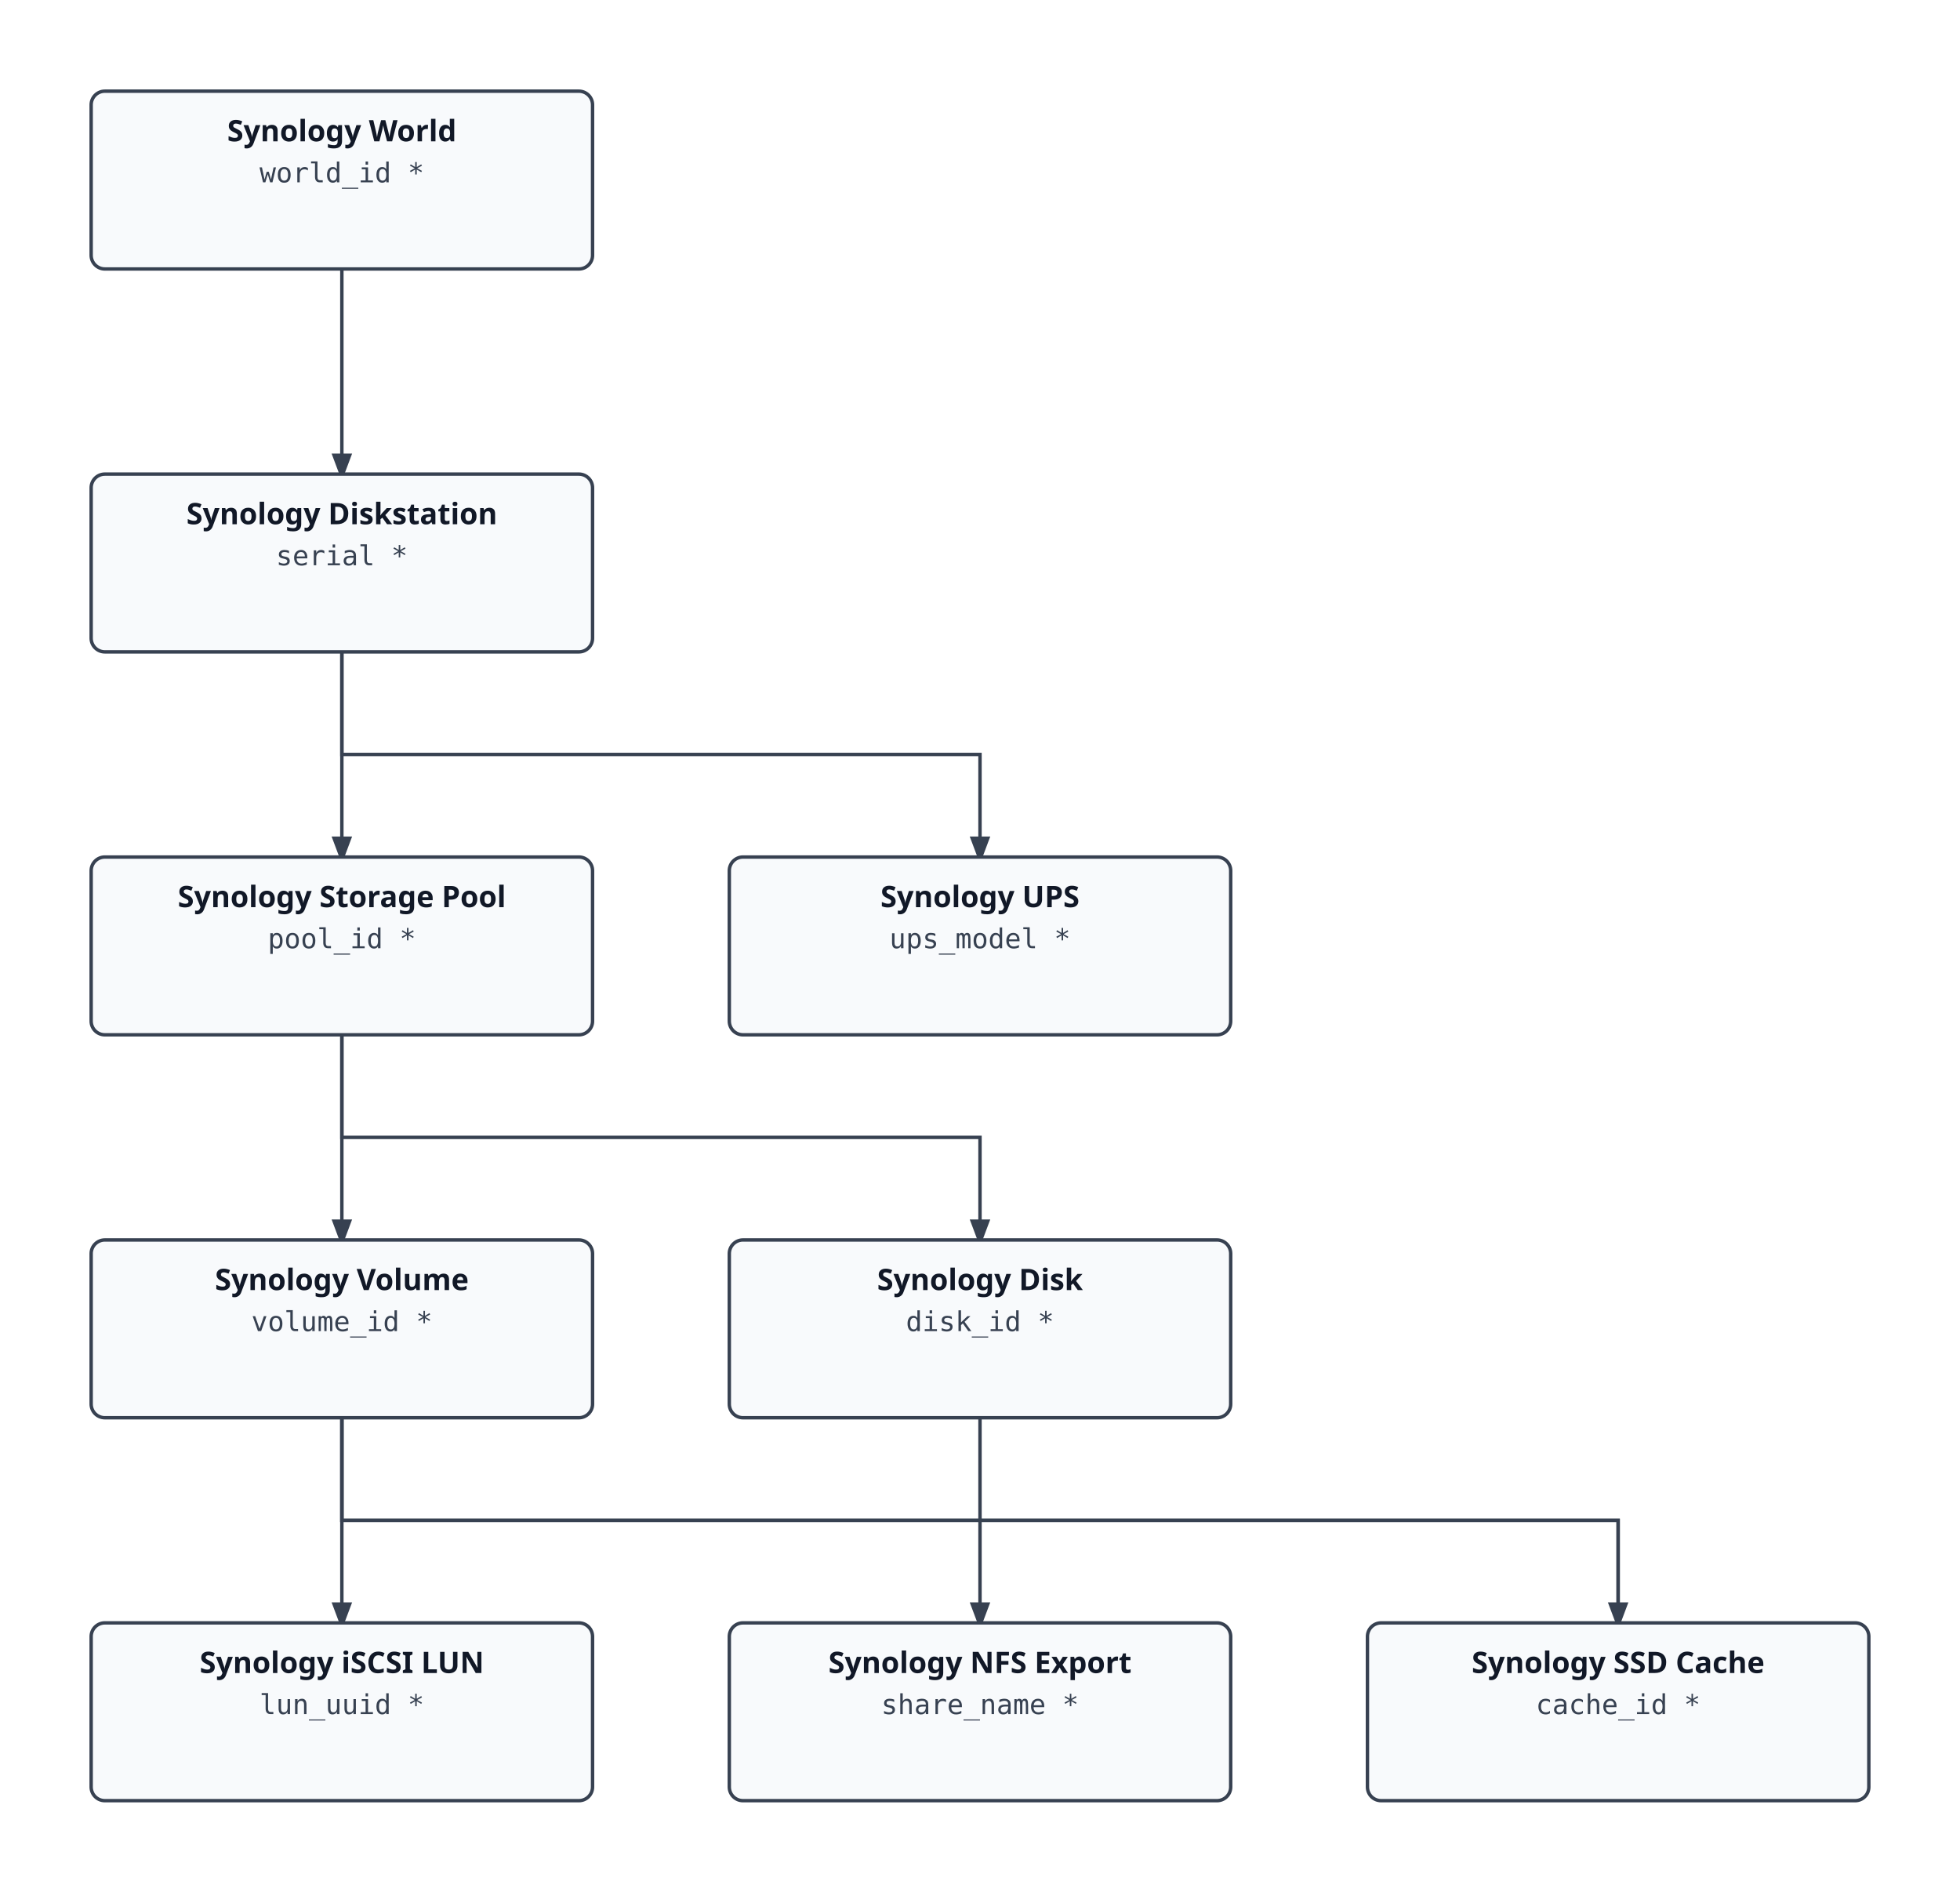
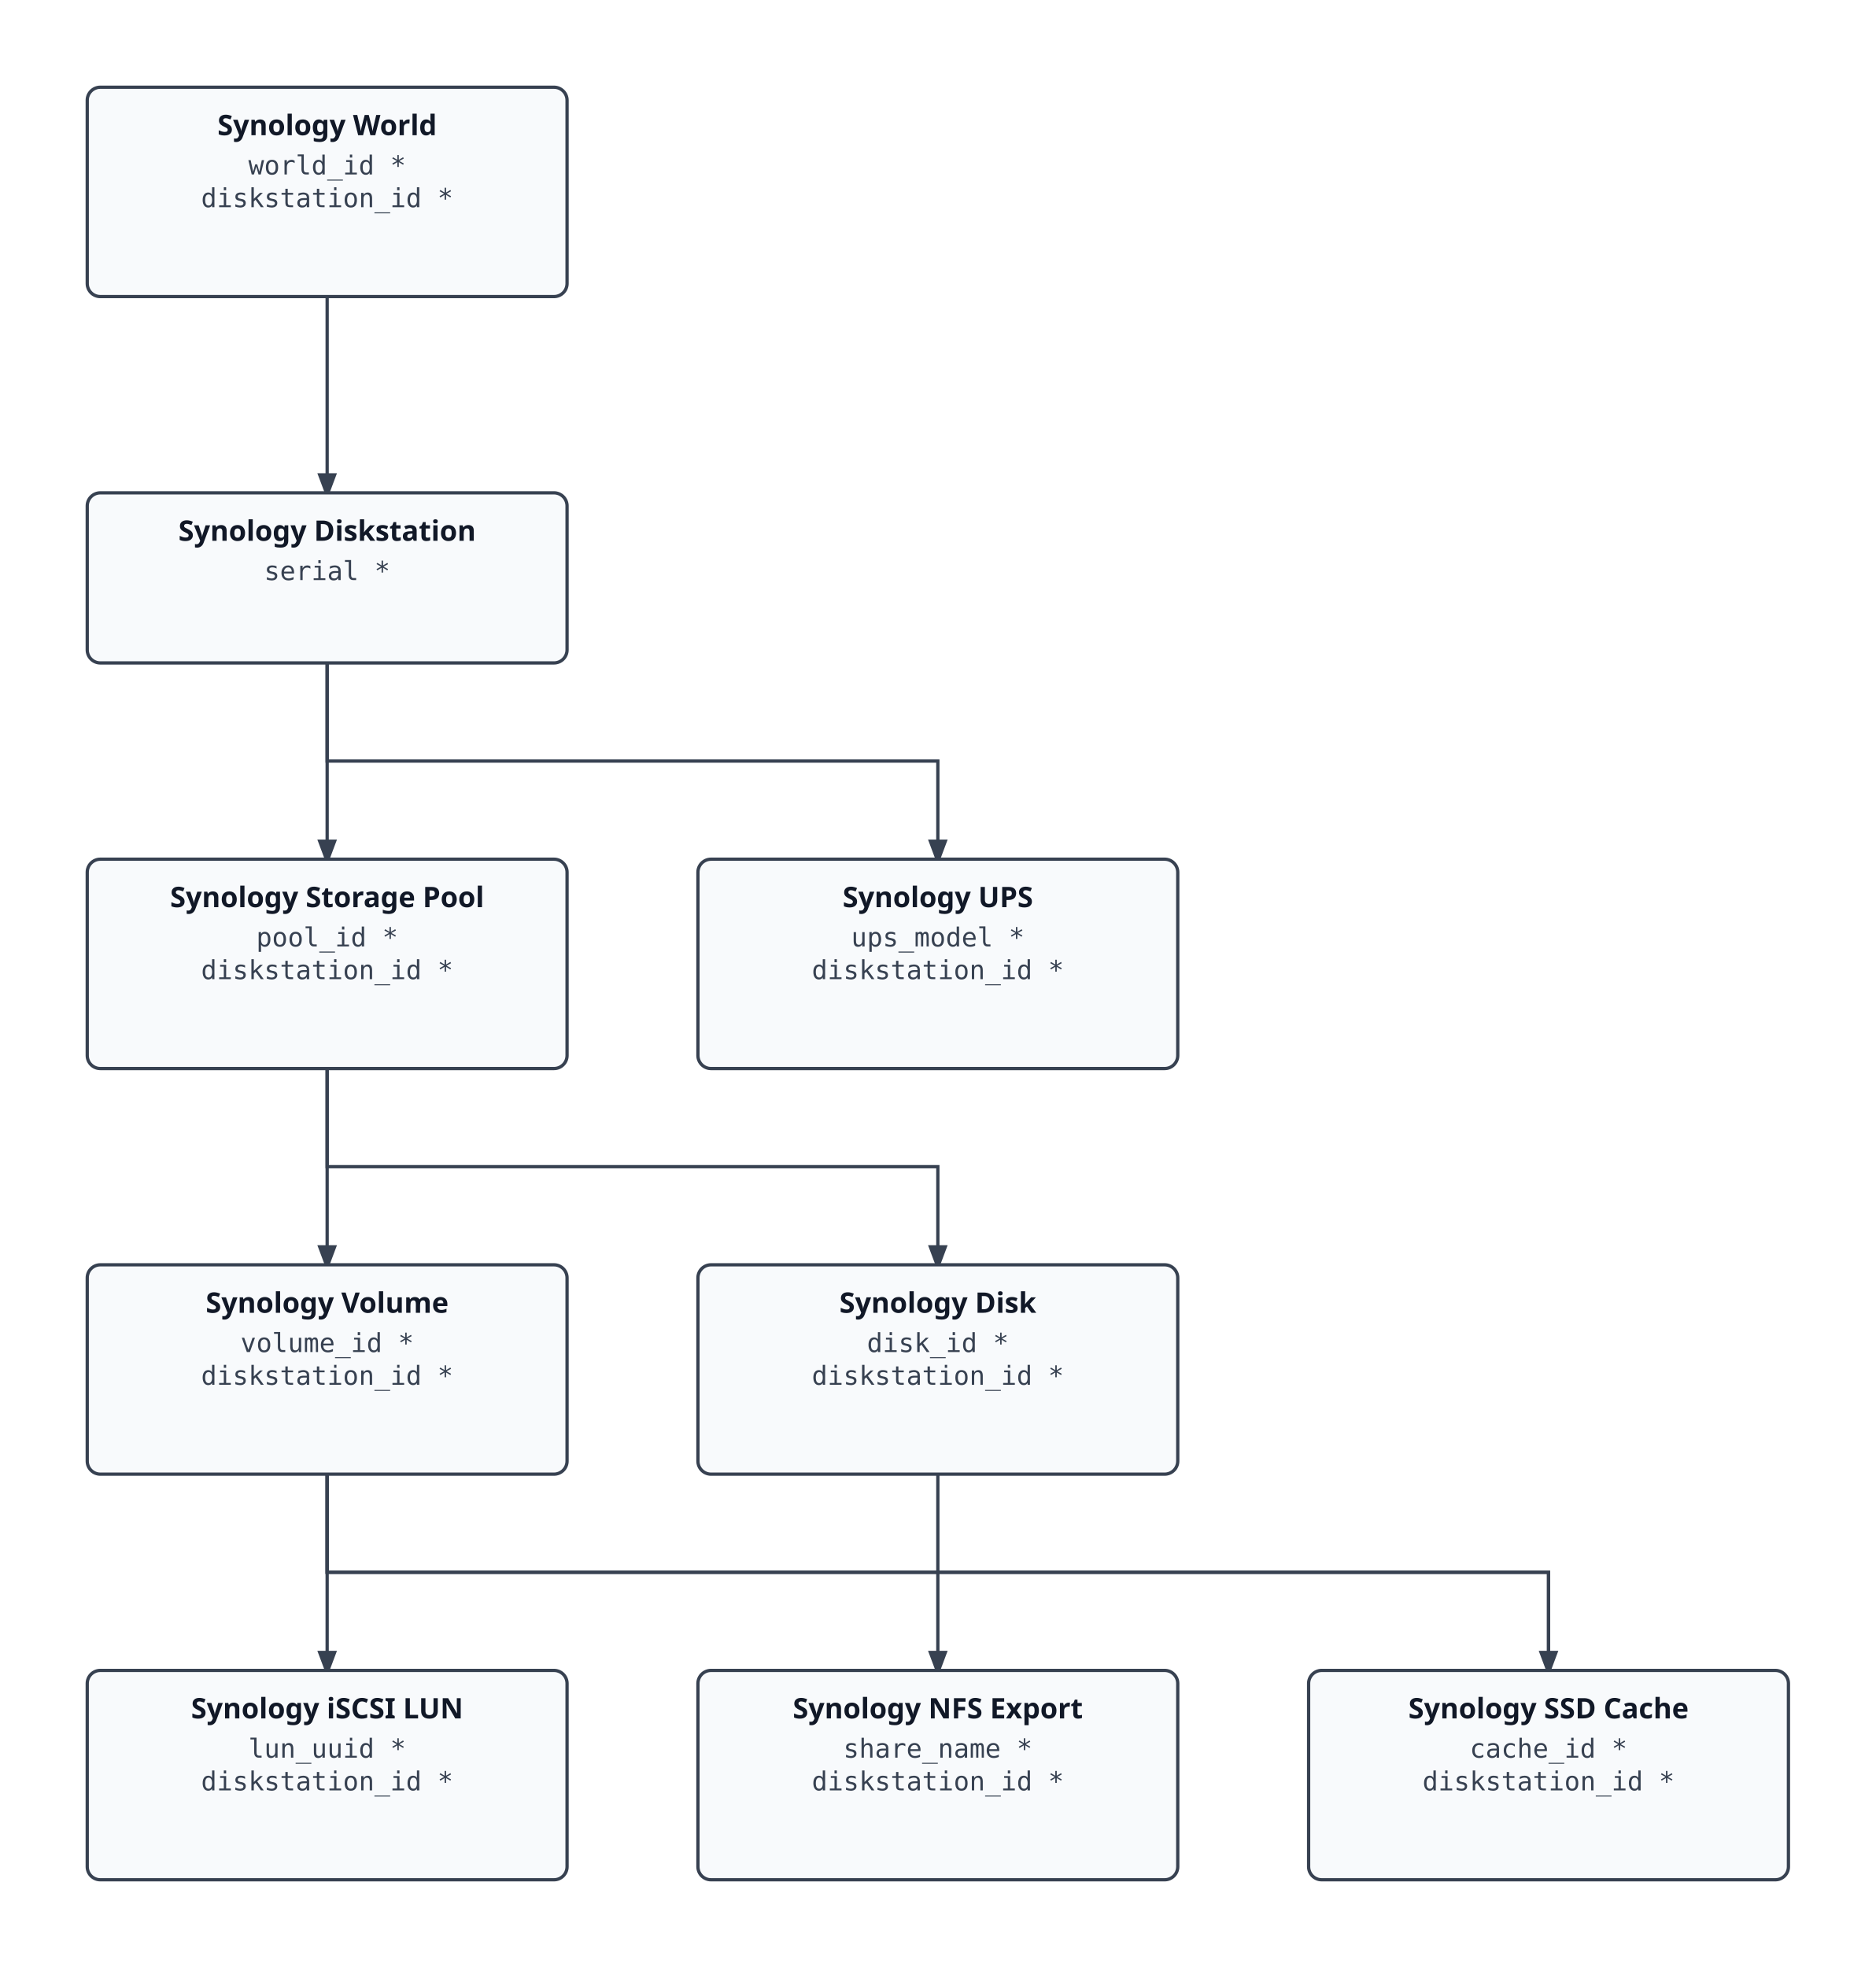
- <svg xmlns="http://www.w3.org/2000/svg" width="860" height="830" style="font-family: ui-sans-serif, system-ui, sans-serif; background: #fff;">
+ <svg xmlns="http://www.w3.org/2000/svg" width="860" height="902" style="font-family: ui-sans-serif, system-ui, sans-serif; background: #fff;">
  <defs>
    <marker id="arrow" markerWidth="8" markerHeight="8" refX="6" refY="3" orient="auto">
      <path d="M0,0 L0,6 L8,3 z" fill="#374151" />
    </marker>
  </defs>
-   <path d="M 150.0,118.0 L 150.0,163.0 L 150.0,163.0 L 150.0,208.0" fill="none" stroke="#374151" stroke-width="1.5" marker-end="url(#arrow)" />
-   <path d="M 150.0,286.0 L 150.0,331.0 L 150.0,331.0 L 150.0,376.0" fill="none" stroke="#374151" stroke-width="1.5" marker-end="url(#arrow)" />
-   <path d="M 150.0,454.0 L 150.0,499.0 L 150.0,499.0 L 150.0,544.0" fill="none" stroke="#374151" stroke-width="1.5" marker-end="url(#arrow)" />
-   <path d="M 150.0,622.0 L 150.0,667.0 L 150.0,667.0 L 150.0,712.0" fill="none" stroke="#374151" stroke-width="1.5" marker-end="url(#arrow)" />
-   <path d="M 150.0,622.0 L 150.0,667.0 L 430.0,667.0 L 430.0,712.0" fill="none" stroke="#374151" stroke-width="1.5" marker-end="url(#arrow)" />
-   <path d="M 150.0,622.0 L 150.0,667.0 L 710.0,667.0 L 710.0,712.0" fill="none" stroke="#374151" stroke-width="1.5" marker-end="url(#arrow)" />
-   <path d="M 710.0,790.0 L 710.0,667.0 L 430.0,667.0 L 430.0,544.0" fill="none" stroke="#374151" stroke-width="1.5" marker-end="url(#arrow)" />
-   <path d="M 150.0,454.0 L 150.0,499.0 L 430.0,499.0 L 430.0,544.0" fill="none" stroke="#374151" stroke-width="1.5" marker-end="url(#arrow)" />
-   <path d="M 150.0,286.0 L 150.0,331.0 L 430.0,331.0 L 430.0,376.0" fill="none" stroke="#374151" stroke-width="1.5" marker-end="url(#arrow)" />
-   <rect x="40" y="40" width="220" height="78" rx="6" fill="#f8fafc" stroke="#374151" stroke-width="1.5" />
+   <path d="M 150.0,136.0 L 150.0,181.0 L 150.0,181.0 L 150.0,226.0" fill="none" stroke="#374151" stroke-width="1.5" marker-end="url(#arrow)" />
+   <path d="M 150.0,304.0 L 150.0,349.0 L 150.0,349.0 L 150.0,394.0" fill="none" stroke="#374151" stroke-width="1.5" marker-end="url(#arrow)" />
+   <path d="M 150.0,490.0 L 150.0,535.0 L 150.0,535.0 L 150.0,580.0" fill="none" stroke="#374151" stroke-width="1.5" marker-end="url(#arrow)" />
+   <path d="M 150.0,676.0 L 150.0,721.0 L 150.0,721.0 L 150.0,766.0" fill="none" stroke="#374151" stroke-width="1.5" marker-end="url(#arrow)" />
+   <path d="M 150.0,676.0 L 150.0,721.0 L 430.0,721.0 L 430.0,766.0" fill="none" stroke="#374151" stroke-width="1.5" marker-end="url(#arrow)" />
+   <path d="M 150.0,676.0 L 150.0,721.0 L 710.0,721.0 L 710.0,766.0" fill="none" stroke="#374151" stroke-width="1.5" marker-end="url(#arrow)" />
+   <path d="M 710.0,862.0 L 710.0,721.0 L 430.0,721.0 L 430.0,580.0" fill="none" stroke="#374151" stroke-width="1.5" marker-end="url(#arrow)" />
+   <path d="M 150.0,490.0 L 150.0,535.0 L 430.0,535.0 L 430.0,580.0" fill="none" stroke="#374151" stroke-width="1.5" marker-end="url(#arrow)" />
+   <path d="M 150.0,304.0 L 150.0,349.0 L 430.0,349.0 L 430.0,394.0" fill="none" stroke="#374151" stroke-width="1.5" marker-end="url(#arrow)" />
+   <rect x="40" y="40" width="220" height="96" rx="6" fill="#f8fafc" stroke="#374151" stroke-width="1.5" />
  <text x="150" y="62" font-family="ui-sans-serif, system-ui, sans-serif" font-size="13" font-weight="600" fill="#111827" text-anchor="middle">Synology World</text>
  <text x="150" y="80" font-family="ui-monospace, SFMono-Regular, Menlo, monospace" font-size="12" fill="#374151" text-anchor="middle">world_id *</text>
-   <rect x="40" y="208" width="220" height="78" rx="6" fill="#f8fafc" stroke="#374151" stroke-width="1.5" />
-   <text x="150" y="230" font-family="ui-sans-serif, system-ui, sans-serif" font-size="13" font-weight="600" fill="#111827" text-anchor="middle">Synology Diskstation</text>
-   <text x="150" y="248" font-family="ui-monospace, SFMono-Regular, Menlo, monospace" font-size="12" fill="#374151" text-anchor="middle">serial *</text>
-   <rect x="40" y="376" width="220" height="78" rx="6" fill="#f8fafc" stroke="#374151" stroke-width="1.5" />
-   <text x="150" y="398" font-family="ui-sans-serif, system-ui, sans-serif" font-size="13" font-weight="600" fill="#111827" text-anchor="middle">Synology Storage Pool</text>
-   <text x="150" y="416" font-family="ui-monospace, SFMono-Regular, Menlo, monospace" font-size="12" fill="#374151" text-anchor="middle">pool_id *</text>
-   <rect x="40" y="544" width="220" height="78" rx="6" fill="#f8fafc" stroke="#374151" stroke-width="1.5" />
-   <text x="150" y="566" font-family="ui-sans-serif, system-ui, sans-serif" font-size="13" font-weight="600" fill="#111827" text-anchor="middle">Synology Volume</text>
-   <text x="150" y="584" font-family="ui-monospace, SFMono-Regular, Menlo, monospace" font-size="12" fill="#374151" text-anchor="middle">volume_id *</text>
-   <rect x="320" y="544" width="220" height="78" rx="6" fill="#f8fafc" stroke="#374151" stroke-width="1.5" />
-   <text x="430" y="566" font-family="ui-sans-serif, system-ui, sans-serif" font-size="13" font-weight="600" fill="#111827" text-anchor="middle">Synology Disk</text>
-   <text x="430" y="584" font-family="ui-monospace, SFMono-Regular, Menlo, monospace" font-size="12" fill="#374151" text-anchor="middle">disk_id *</text>
-   <rect x="40" y="712" width="220" height="78" rx="6" fill="#f8fafc" stroke="#374151" stroke-width="1.5" />
-   <text x="150" y="734" font-family="ui-sans-serif, system-ui, sans-serif" font-size="13" font-weight="600" fill="#111827" text-anchor="middle">Synology iSCSI LUN</text>
-   <text x="150" y="752" font-family="ui-monospace, SFMono-Regular, Menlo, monospace" font-size="12" fill="#374151" text-anchor="middle">lun_uuid *</text>
-   <rect x="320" y="712" width="220" height="78" rx="6" fill="#f8fafc" stroke="#374151" stroke-width="1.5" />
-   <text x="430" y="734" font-family="ui-sans-serif, system-ui, sans-serif" font-size="13" font-weight="600" fill="#111827" text-anchor="middle">Synology NFS Export</text>
-   <text x="430" y="752" font-family="ui-monospace, SFMono-Regular, Menlo, monospace" font-size="12" fill="#374151" text-anchor="middle">share_name *</text>
-   <rect x="320" y="376" width="220" height="78" rx="6" fill="#f8fafc" stroke="#374151" stroke-width="1.5" />
-   <text x="430" y="398" font-family="ui-sans-serif, system-ui, sans-serif" font-size="13" font-weight="600" fill="#111827" text-anchor="middle">Synology UPS</text>
-   <text x="430" y="416" font-family="ui-monospace, SFMono-Regular, Menlo, monospace" font-size="12" fill="#374151" text-anchor="middle">ups_model *</text>
-   <rect x="600" y="712" width="220" height="78" rx="6" fill="#f8fafc" stroke="#374151" stroke-width="1.5" />
-   <text x="710" y="734" font-family="ui-sans-serif, system-ui, sans-serif" font-size="13" font-weight="600" fill="#111827" text-anchor="middle">Synology SSD Cache</text>
-   <text x="710" y="752" font-family="ui-monospace, SFMono-Regular, Menlo, monospace" font-size="12" fill="#374151" text-anchor="middle">cache_id *</text>
+   <text x="150" y="95" font-family="ui-monospace, SFMono-Regular, Menlo, monospace" font-size="12" fill="#374151" text-anchor="middle">diskstation_id *</text>
+   <rect x="40" y="226" width="220" height="78" rx="6" fill="#f8fafc" stroke="#374151" stroke-width="1.5" />
+   <text x="150" y="248" font-family="ui-sans-serif, system-ui, sans-serif" font-size="13" font-weight="600" fill="#111827" text-anchor="middle">Synology Diskstation</text>
+   <text x="150" y="266" font-family="ui-monospace, SFMono-Regular, Menlo, monospace" font-size="12" fill="#374151" text-anchor="middle">serial *</text>
+   <rect x="40" y="394" width="220" height="96" rx="6" fill="#f8fafc" stroke="#374151" stroke-width="1.5" />
+   <text x="150" y="416" font-family="ui-sans-serif, system-ui, sans-serif" font-size="13" font-weight="600" fill="#111827" text-anchor="middle">Synology Storage Pool</text>
+   <text x="150" y="434" font-family="ui-monospace, SFMono-Regular, Menlo, monospace" font-size="12" fill="#374151" text-anchor="middle">pool_id *</text>
+   <text x="150" y="449" font-family="ui-monospace, SFMono-Regular, Menlo, monospace" font-size="12" fill="#374151" text-anchor="middle">diskstation_id *</text>
+   <rect x="40" y="580" width="220" height="96" rx="6" fill="#f8fafc" stroke="#374151" stroke-width="1.5" />
+   <text x="150" y="602" font-family="ui-sans-serif, system-ui, sans-serif" font-size="13" font-weight="600" fill="#111827" text-anchor="middle">Synology Volume</text>
+   <text x="150" y="620" font-family="ui-monospace, SFMono-Regular, Menlo, monospace" font-size="12" fill="#374151" text-anchor="middle">volume_id *</text>
+   <text x="150" y="635" font-family="ui-monospace, SFMono-Regular, Menlo, monospace" font-size="12" fill="#374151" text-anchor="middle">diskstation_id *</text>
+   <rect x="320" y="580" width="220" height="96" rx="6" fill="#f8fafc" stroke="#374151" stroke-width="1.5" />
+   <text x="430" y="602" font-family="ui-sans-serif, system-ui, sans-serif" font-size="13" font-weight="600" fill="#111827" text-anchor="middle">Synology Disk</text>
+   <text x="430" y="620" font-family="ui-monospace, SFMono-Regular, Menlo, monospace" font-size="12" fill="#374151" text-anchor="middle">disk_id *</text>
+   <text x="430" y="635" font-family="ui-monospace, SFMono-Regular, Menlo, monospace" font-size="12" fill="#374151" text-anchor="middle">diskstation_id *</text>
+   <rect x="40" y="766" width="220" height="96" rx="6" fill="#f8fafc" stroke="#374151" stroke-width="1.5" />
+   <text x="150" y="788" font-family="ui-sans-serif, system-ui, sans-serif" font-size="13" font-weight="600" fill="#111827" text-anchor="middle">Synology iSCSI LUN</text>
+   <text x="150" y="806" font-family="ui-monospace, SFMono-Regular, Menlo, monospace" font-size="12" fill="#374151" text-anchor="middle">lun_uuid *</text>
+   <text x="150" y="821" font-family="ui-monospace, SFMono-Regular, Menlo, monospace" font-size="12" fill="#374151" text-anchor="middle">diskstation_id *</text>
+   <rect x="320" y="766" width="220" height="96" rx="6" fill="#f8fafc" stroke="#374151" stroke-width="1.5" />
+   <text x="430" y="788" font-family="ui-sans-serif, system-ui, sans-serif" font-size="13" font-weight="600" fill="#111827" text-anchor="middle">Synology NFS Export</text>
+   <text x="430" y="806" font-family="ui-monospace, SFMono-Regular, Menlo, monospace" font-size="12" fill="#374151" text-anchor="middle">share_name *</text>
+   <text x="430" y="821" font-family="ui-monospace, SFMono-Regular, Menlo, monospace" font-size="12" fill="#374151" text-anchor="middle">diskstation_id *</text>
+   <rect x="320" y="394" width="220" height="96" rx="6" fill="#f8fafc" stroke="#374151" stroke-width="1.5" />
+   <text x="430" y="416" font-family="ui-sans-serif, system-ui, sans-serif" font-size="13" font-weight="600" fill="#111827" text-anchor="middle">Synology UPS</text>
+   <text x="430" y="434" font-family="ui-monospace, SFMono-Regular, Menlo, monospace" font-size="12" fill="#374151" text-anchor="middle">ups_model *</text>
+   <text x="430" y="449" font-family="ui-monospace, SFMono-Regular, Menlo, monospace" font-size="12" fill="#374151" text-anchor="middle">diskstation_id *</text>
+   <rect x="600" y="766" width="220" height="96" rx="6" fill="#f8fafc" stroke="#374151" stroke-width="1.5" />
+   <text x="710" y="788" font-family="ui-sans-serif, system-ui, sans-serif" font-size="13" font-weight="600" fill="#111827" text-anchor="middle">Synology SSD Cache</text>
+   <text x="710" y="806" font-family="ui-monospace, SFMono-Regular, Menlo, monospace" font-size="12" fill="#374151" text-anchor="middle">cache_id *</text>
+   <text x="710" y="821" font-family="ui-monospace, SFMono-Regular, Menlo, monospace" font-size="12" fill="#374151" text-anchor="middle">diskstation_id *</text>
</svg>
